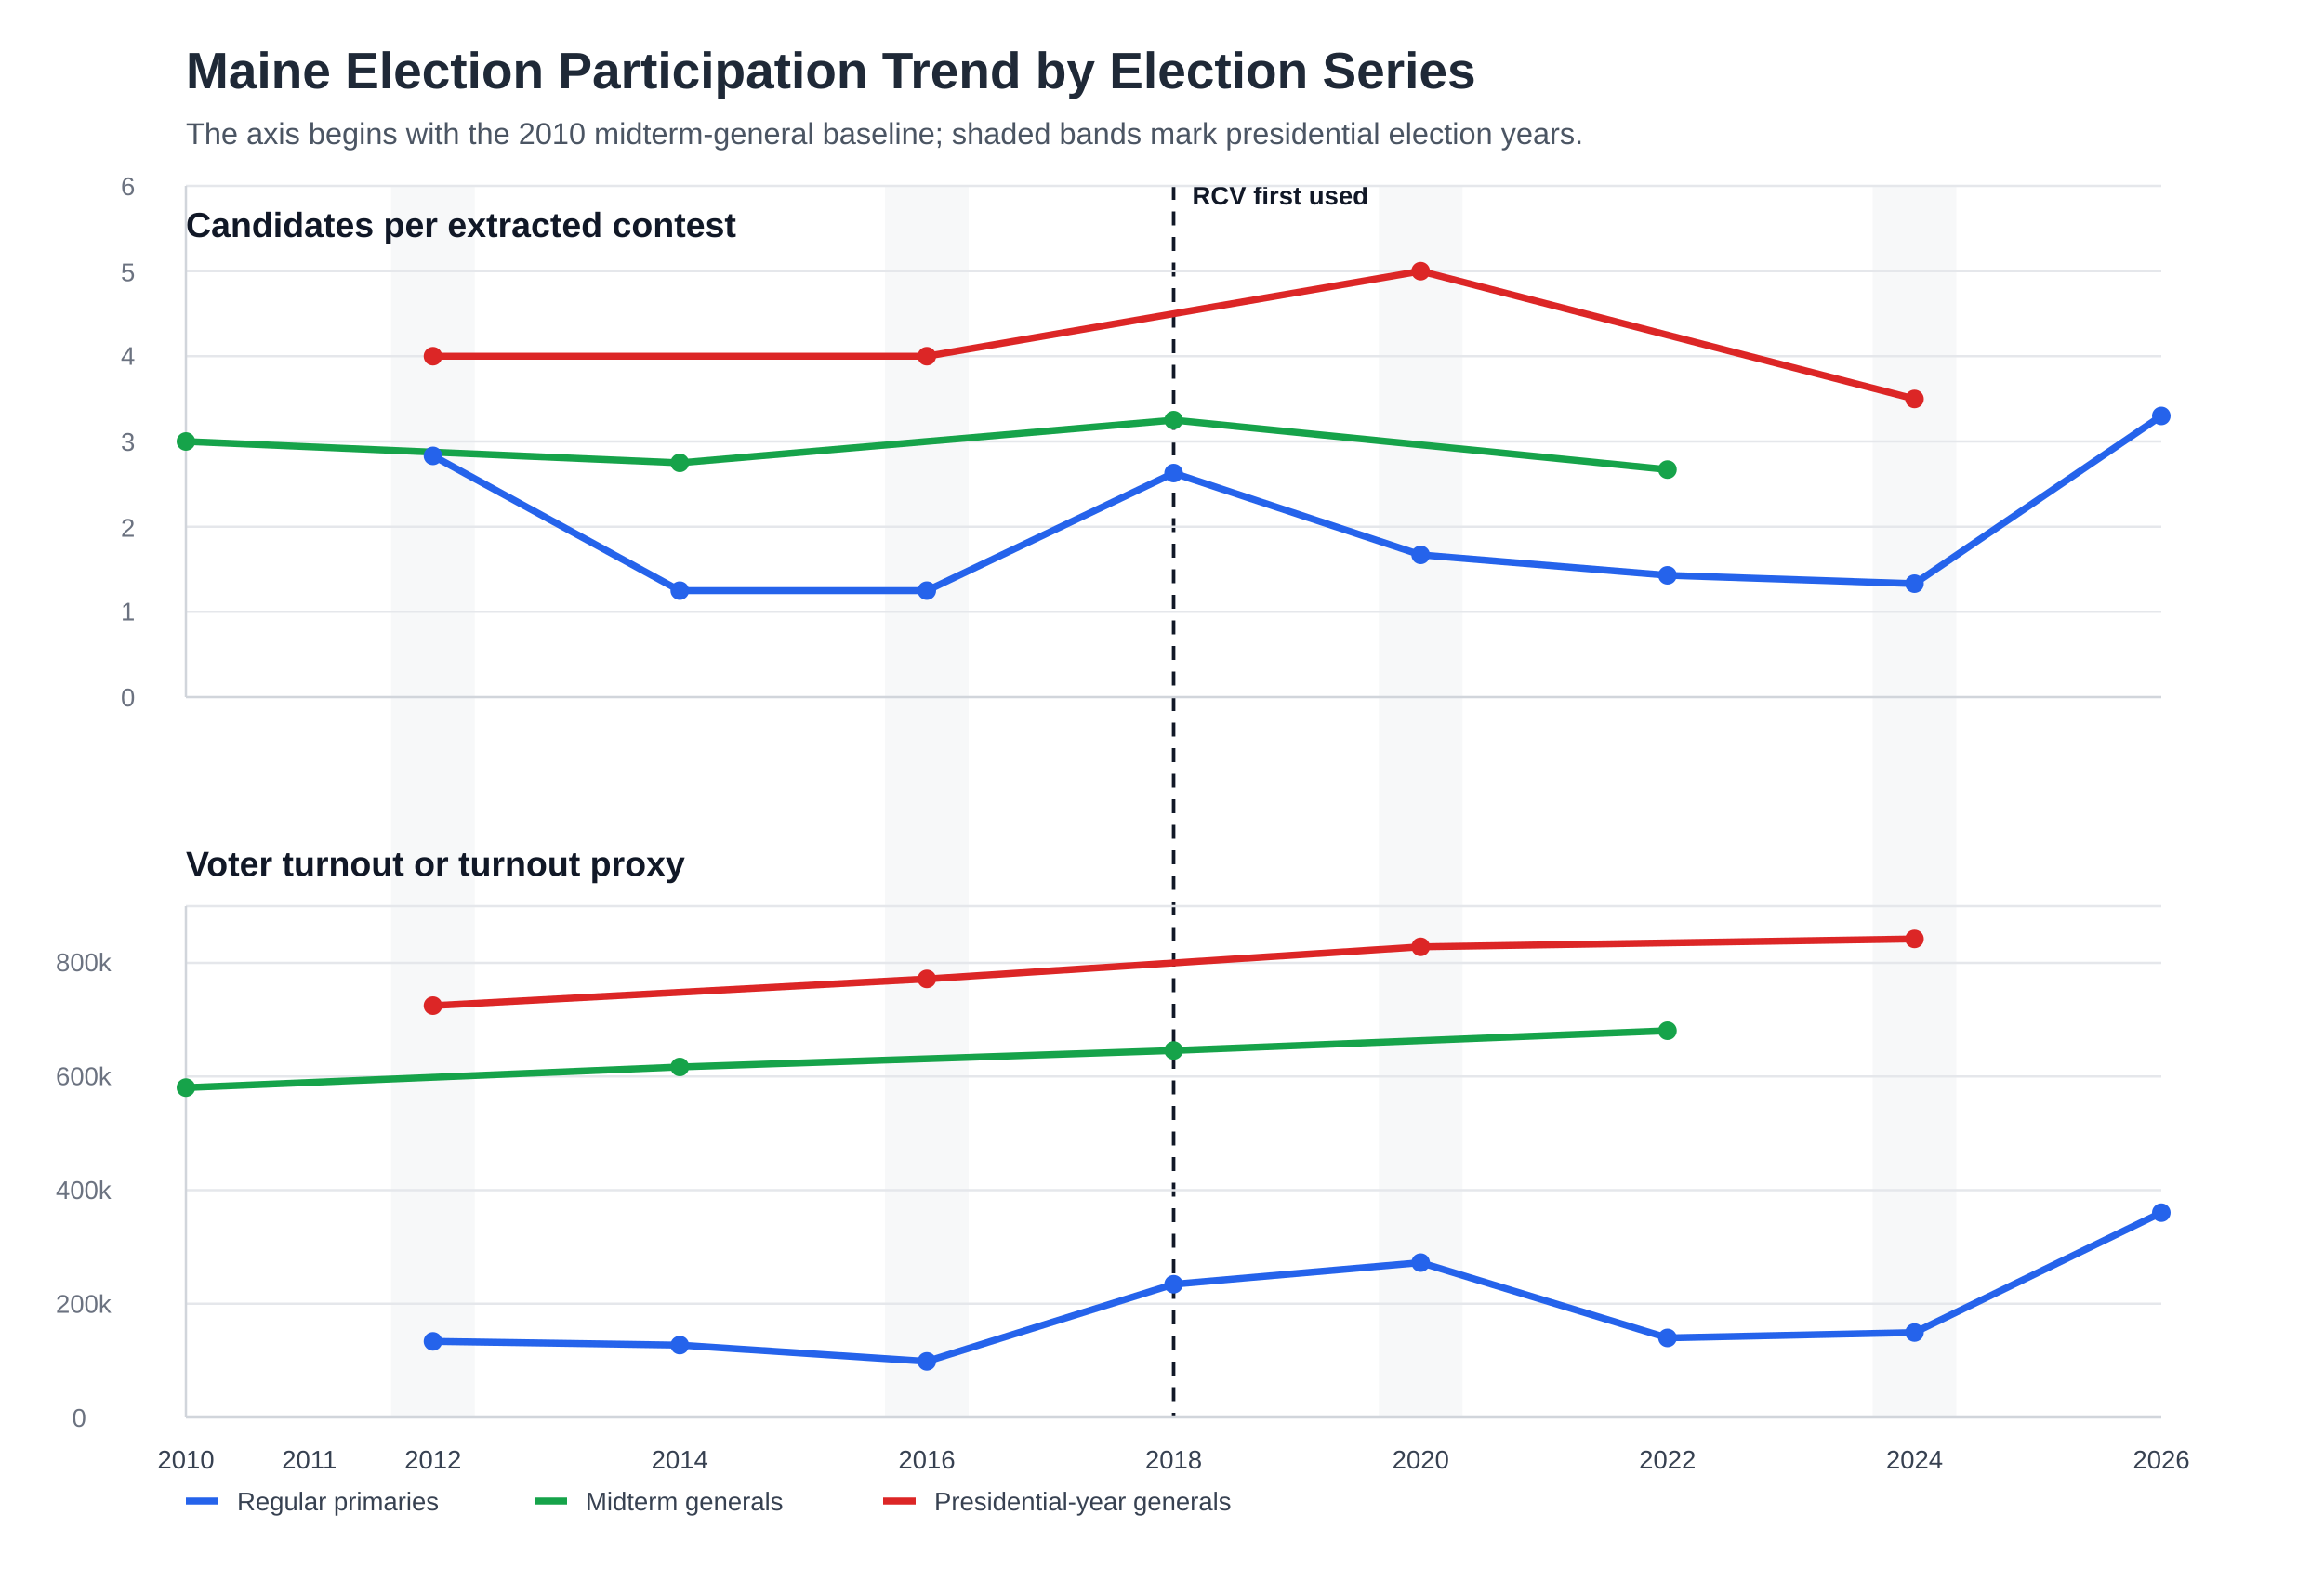
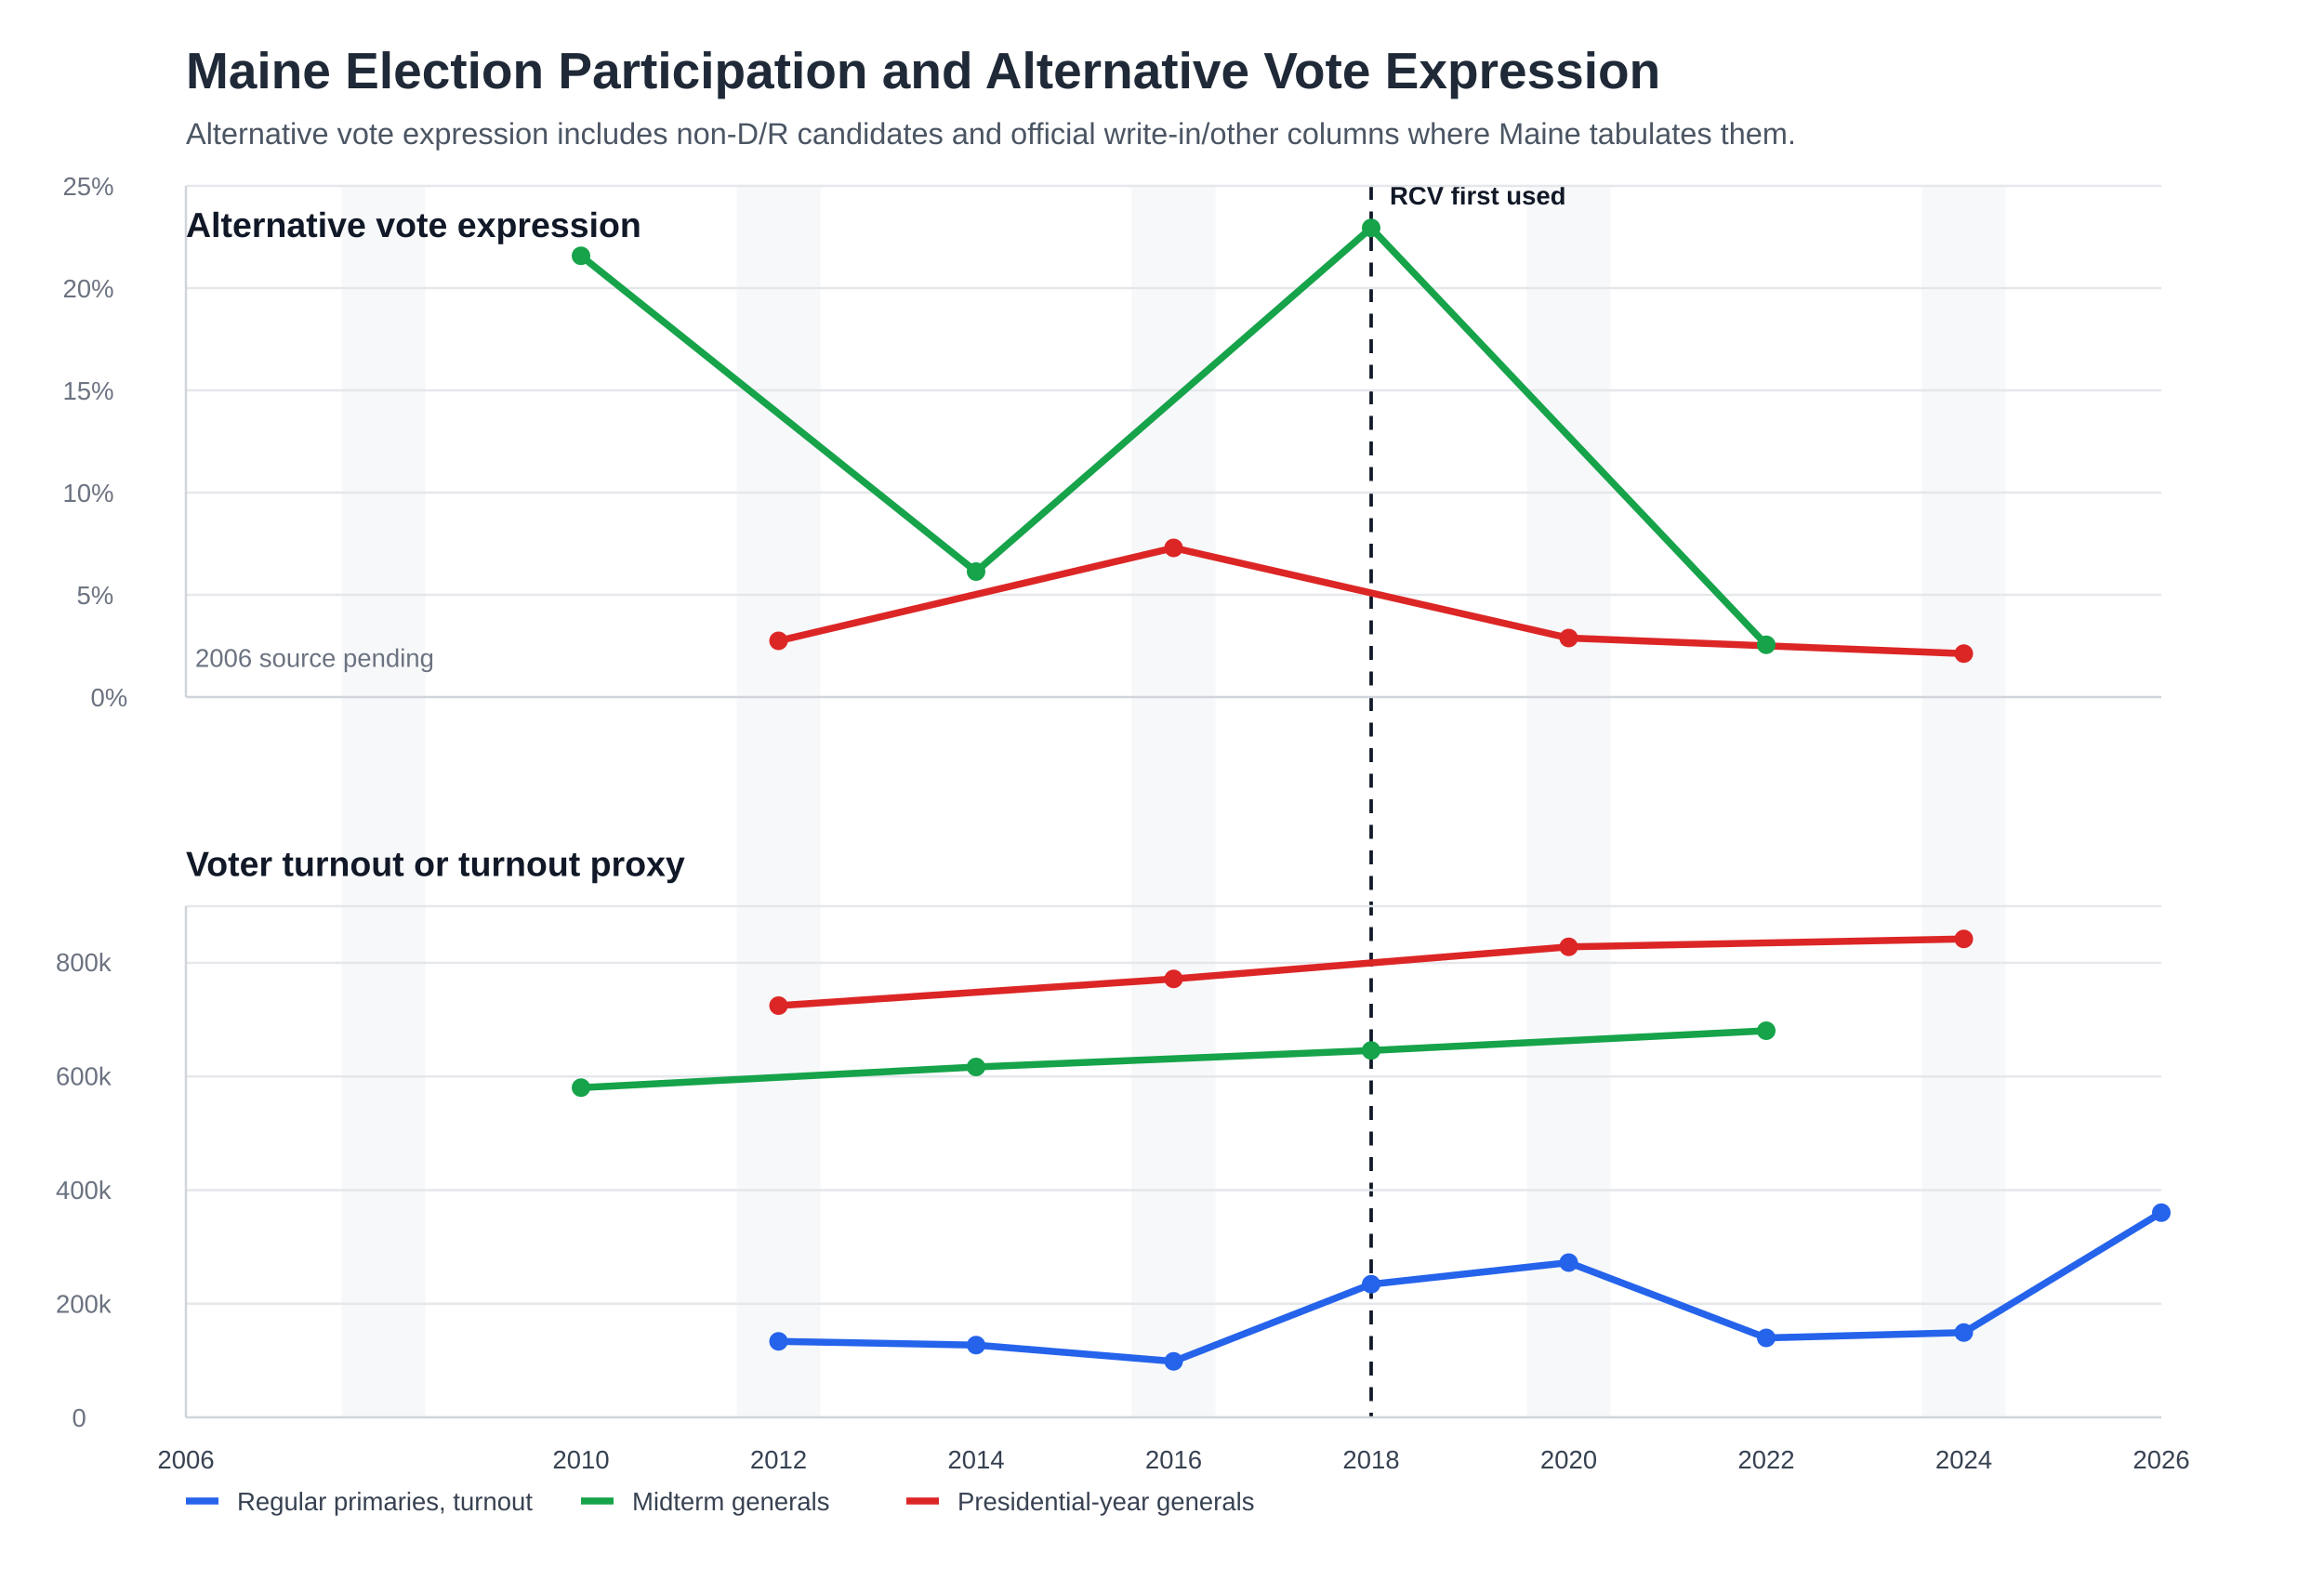
<svg xmlns="http://www.w3.org/2000/svg" width="1000" height="680" viewBox="0 0 1000 680" role="img" aria-labelledby="title desc">
  <rect width="1000" height="680" fill="#ffffff" />
-   <text x="80" y="38" font-family="Arial, sans-serif" font-size="22" font-weight="700" fill="#1f2937">Maine Election Participation Trend by Election Series</text>
-   <text x="80" y="62" font-family="Arial, sans-serif" font-size="13" fill="#4b5563">The axis begins with the 2010 midterm-general baseline; shaded bands mark presidential election years.</text>
+   <text x="80" y="38" font-family="Arial, sans-serif" font-size="22" font-weight="700" fill="#1f2937">Maine Election Participation and Alternative Vote Expression</text>
+   <text x="80" y="62" font-family="Arial, sans-serif" font-size="13" fill="#4b5563">Alternative vote expression includes non-D/R candidates and official write-in/other columns where Maine tabulates them.</text>
  <g fill="#f3f4f6" opacity="0.65">
-     <rect x="168.3" y="80" width="36" height="530" />
-     <rect x="380.8" y="80" width="36" height="530" />
-     <rect x="593.3" y="80" width="36" height="530" />
-     <rect x="805.8" y="80" width="36" height="530" />
+     <rect x="147" y="80" width="36" height="530" />
+     <rect x="317" y="80" width="36" height="530" />
+     <rect x="487" y="80" width="36" height="530" />
+     <rect x="657" y="80" width="36" height="530" />
+     <rect x="827" y="80" width="36" height="530" />
  </g>
-   <line x1="505.0" y1="80" x2="505.0" y2="610" stroke="#111827" stroke-width="1.5" stroke-dasharray="6 5" />
-   <text x="513" y="88" font-family="Arial, sans-serif" font-size="11" font-weight="700" fill="#111827">RCV first used</text>
+   <line x1="590" y1="80" x2="590" y2="610" stroke="#111827" stroke-width="1.5" stroke-dasharray="6 5" />
+   <text x="598" y="88" font-family="Arial, sans-serif" font-size="11" font-weight="700" fill="#111827">RCV first used</text>
  <line x1="80" y1="300" x2="930" y2="300" stroke="#d1d5db" stroke-width="1" />
-   <line x1="80" y1="263.3" x2="930" y2="263.3" stroke="#e5e7eb" stroke-width="1" />
-   <line x1="80" y1="226.7" x2="930" y2="226.7" stroke="#e5e7eb" stroke-width="1" />
-   <line x1="80" y1="190" x2="930" y2="190" stroke="#e5e7eb" stroke-width="1" />
-   <line x1="80" y1="153.3" x2="930" y2="153.3" stroke="#e5e7eb" stroke-width="1" />
-   <line x1="80" y1="116.7" x2="930" y2="116.7" stroke="#e5e7eb" stroke-width="1" />
+   <line x1="80" y1="256" x2="930" y2="256" stroke="#e5e7eb" stroke-width="1" />
+   <line x1="80" y1="212" x2="930" y2="212" stroke="#e5e7eb" stroke-width="1" />
+   <line x1="80" y1="168" x2="930" y2="168" stroke="#e5e7eb" stroke-width="1" />
+   <line x1="80" y1="124" x2="930" y2="124" stroke="#e5e7eb" stroke-width="1" />
  <line x1="80" y1="80" x2="930" y2="80" stroke="#e5e7eb" stroke-width="1" />
  <line x1="80" y1="80" x2="80" y2="300" stroke="#d1d5db" stroke-width="1" />
-   <text x="80" y="102" font-family="Arial, sans-serif" font-size="15" font-weight="700" fill="#111827">Candidates per extracted contest</text>
-   <text x="52" y="304" font-family="Arial, sans-serif" font-size="11" fill="#6b7280">0</text>
-   <text x="52" y="267" font-family="Arial, sans-serif" font-size="11" fill="#6b7280">1</text>
-   <text x="52" y="231" font-family="Arial, sans-serif" font-size="11" fill="#6b7280">2</text>
-   <text x="52" y="194" font-family="Arial, sans-serif" font-size="11" fill="#6b7280">3</text>
-   <text x="52" y="157" font-family="Arial, sans-serif" font-size="11" fill="#6b7280">4</text>
-   <text x="52" y="121" font-family="Arial, sans-serif" font-size="11" fill="#6b7280">5</text>
-   <text x="52" y="84" font-family="Arial, sans-serif" font-size="11" fill="#6b7280">6</text>
-   <polyline fill="none" stroke="#2563eb" stroke-width="3" points="186.3,196.2 292.5,254.2 398.8,254.2 505.0,203.6 611.3,238.8 717.5,247.6 823.8,251.2 930.0,179.0" />
-   <polyline fill="none" stroke="#16a34a" stroke-width="3" points="80.0,190.0 292.5,199.2 505.0,180.8 717.5,202.1" />
-   <polyline fill="none" stroke="#dc2626" stroke-width="3" points="186.3,153.3 398.8,153.3 611.3,116.7 823.8,171.7" />
-   <g fill="#2563eb">
-     <circle cx="186.3" cy="196.2" r="4" />
-     <circle cx="292.5" cy="254.2" r="4" />
-     <circle cx="398.8" cy="254.2" r="4" />
-     <circle cx="505.0" cy="203.6" r="4" />
-     <circle cx="611.3" cy="238.8" r="4" />
-     <circle cx="717.5" cy="247.6" r="4" />
-     <circle cx="823.8" cy="251.2" r="4" />
-     <circle cx="930.0" cy="179.0" r="4" />
-   </g>
+   <text x="80" y="102" font-family="Arial, sans-serif" font-size="15" font-weight="700" fill="#111827">Alternative vote expression</text>
+   <text x="39" y="304" font-family="Arial, sans-serif" font-size="11" fill="#6b7280">0%</text>
+   <text x="33" y="260" font-family="Arial, sans-serif" font-size="11" fill="#6b7280">5%</text>
+   <text x="27" y="216" font-family="Arial, sans-serif" font-size="11" fill="#6b7280">10%</text>
+   <text x="27" y="172" font-family="Arial, sans-serif" font-size="11" fill="#6b7280">15%</text>
+   <text x="27" y="128" font-family="Arial, sans-serif" font-size="11" fill="#6b7280">20%</text>
+   <text x="27" y="84" font-family="Arial, sans-serif" font-size="11" fill="#6b7280">25%</text>
+   <polyline fill="none" stroke="#16a34a" stroke-width="3" points="250.0,110.1 420.0,246.0 590.0,98.1 760.0,277.5" />
+   <polyline fill="none" stroke="#dc2626" stroke-width="3" points="335.0,275.8 505.0,235.8 675.0,274.6 845.0,281.3" />
  <g fill="#16a34a">
-     <circle cx="80.0" cy="190.0" r="4" />
-     <circle cx="292.5" cy="199.2" r="4" />
-     <circle cx="505.0" cy="180.8" r="4" />
-     <circle cx="717.5" cy="202.1" r="4" />
+     <circle cx="250.0" cy="110.1" r="4" />
+     <circle cx="420.0" cy="246.0" r="4" />
+     <circle cx="590.0" cy="98.1" r="4" />
+     <circle cx="760.0" cy="277.5" r="4" />
  </g>
  <g fill="#dc2626">
-     <circle cx="186.3" cy="153.3" r="4" />
-     <circle cx="398.8" cy="153.3" r="4" />
-     <circle cx="611.3" cy="116.7" r="4" />
-     <circle cx="823.8" cy="171.7" r="4" />
+     <circle cx="335.0" cy="275.8" r="4" />
+     <circle cx="505.0" cy="235.8" r="4" />
+     <circle cx="675.0" cy="274.6" r="4" />
+     <circle cx="845.0" cy="281.3" r="4" />
  </g>
+   <text x="84" y="287" font-family="Arial, sans-serif" font-size="11" fill="#6b7280">2006 source pending</text>
  <line x1="80" y1="610" x2="930" y2="610" stroke="#d1d5db" stroke-width="1" />
  <line x1="80" y1="561.1" x2="930" y2="561.1" stroke="#e5e7eb" stroke-width="1" />
  <line x1="80" y1="512.2" x2="930" y2="512.2" stroke="#e5e7eb" stroke-width="1" />
  <line x1="80" y1="463.3" x2="930" y2="463.3" stroke="#e5e7eb" stroke-width="1" />
  <line x1="80" y1="414.4" x2="930" y2="414.4" stroke="#e5e7eb" stroke-width="1" />
  <line x1="80" y1="390" x2="930" y2="390" stroke="#e5e7eb" stroke-width="1" />
  <line x1="80" y1="390" x2="80" y2="610" stroke="#d1d5db" stroke-width="1" />
  <text x="80" y="377" font-family="Arial, sans-serif" font-size="15" font-weight="700" fill="#111827">Voter turnout or turnout proxy</text>
  <text x="31" y="614" font-family="Arial, sans-serif" font-size="11" fill="#6b7280">0</text>
  <text x="24" y="565" font-family="Arial, sans-serif" font-size="11" fill="#6b7280">200k</text>
  <text x="24" y="516" font-family="Arial, sans-serif" font-size="11" fill="#6b7280">400k</text>
  <text x="24" y="467" font-family="Arial, sans-serif" font-size="11" fill="#6b7280">600k</text>
  <text x="24" y="418" font-family="Arial, sans-serif" font-size="11" fill="#6b7280">800k</text>
-   <polyline fill="none" stroke="#2563eb" stroke-width="3" points="186.3,577.3 292.5,578.9 398.8,585.9 505.0,552.7 611.3,543.4 717.5,575.8 823.8,573.5 930.0,521.9" />
-   <polyline fill="none" stroke="#16a34a" stroke-width="3" points="80.0,468.1 292.5,459.2 505.0,452.1 717.5,443.6" />
-   <polyline fill="none" stroke="#dc2626" stroke-width="3" points="186.3,432.8 398.8,421.3 611.3,407.5 823.8,404.1" />
+   <polyline fill="none" stroke="#2563eb" stroke-width="3" points="335.0,577.3 420.0,578.9 505.0,585.9 590.0,552.7 675.0,543.4 760.0,575.8 845.0,573.5 930.0,521.9" />
+   <polyline fill="none" stroke="#16a34a" stroke-width="3" points="250.0,468.1 420.0,459.2 590.0,452.1 760.0,443.6" />
+   <polyline fill="none" stroke="#dc2626" stroke-width="3" points="335.0,432.8 505.0,421.3 675.0,407.5 845.0,404.1" />
  <g fill="#2563eb">
-     <circle cx="186.3" cy="577.3" r="4" />
-     <circle cx="292.5" cy="578.9" r="4" />
-     <circle cx="398.8" cy="585.9" r="4" />
-     <circle cx="505.0" cy="552.7" r="4" />
-     <circle cx="611.3" cy="543.4" r="4" />
-     <circle cx="717.5" cy="575.8" r="4" />
-     <circle cx="823.8" cy="573.5" r="4" />
+     <circle cx="335.0" cy="577.3" r="4" />
+     <circle cx="420.0" cy="578.9" r="4" />
+     <circle cx="505.0" cy="585.9" r="4" />
+     <circle cx="590.0" cy="552.7" r="4" />
+     <circle cx="675.0" cy="543.4" r="4" />
+     <circle cx="760.0" cy="575.8" r="4" />
+     <circle cx="845.0" cy="573.5" r="4" />
    <circle cx="930.0" cy="521.9" r="4" />
  </g>
  <g fill="#16a34a">
-     <circle cx="80.0" cy="468.1" r="4" />
-     <circle cx="292.5" cy="459.2" r="4" />
-     <circle cx="505.0" cy="452.1" r="4" />
-     <circle cx="717.5" cy="443.6" r="4" />
+     <circle cx="250.0" cy="468.1" r="4" />
+     <circle cx="420.0" cy="459.2" r="4" />
+     <circle cx="590.0" cy="452.1" r="4" />
+     <circle cx="760.0" cy="443.6" r="4" />
  </g>
  <g fill="#dc2626">
-     <circle cx="186.3" cy="432.8" r="4" />
-     <circle cx="398.8" cy="421.3" r="4" />
-     <circle cx="611.3" cy="407.5" r="4" />
-     <circle cx="823.8" cy="404.1" r="4" />
+     <circle cx="335.0" cy="432.8" r="4" />
+     <circle cx="505.0" cy="421.3" r="4" />
+     <circle cx="675.0" cy="407.5" r="4" />
+     <circle cx="845.0" cy="404.1" r="4" />
  </g>
  <g font-family="Arial, sans-serif" font-size="11" fill="#374151">
-     <text x="80.0" y="632" text-anchor="middle">2010</text>
-     <text x="133.1" y="632" text-anchor="middle">2011</text>
-     <text x="186.3" y="632" text-anchor="middle">2012</text>
-     <text x="292.5" y="632" text-anchor="middle">2014</text>
-     <text x="398.8" y="632" text-anchor="middle">2016</text>
-     <text x="505.0" y="632" text-anchor="middle">2018</text>
-     <text x="611.3" y="632" text-anchor="middle">2020</text>
-     <text x="717.5" y="632" text-anchor="middle">2022</text>
-     <text x="823.8" y="632" text-anchor="middle">2024</text>
+     <text x="80.0" y="632" text-anchor="middle">2006</text>
+     <text x="250.0" y="632" text-anchor="middle">2010</text>
+     <text x="335.0" y="632" text-anchor="middle">2012</text>
+     <text x="420.0" y="632" text-anchor="middle">2014</text>
+     <text x="505.0" y="632" text-anchor="middle">2016</text>
+     <text x="590.0" y="632" text-anchor="middle">2018</text>
+     <text x="675.0" y="632" text-anchor="middle">2020</text>
+     <text x="760.0" y="632" text-anchor="middle">2022</text>
+     <text x="845.0" y="632" text-anchor="middle">2024</text>
    <text x="930.0" y="632" text-anchor="middle">2026</text>
  </g>
  <line x1="80" y1="646" x2="94" y2="646" stroke="#2563eb" stroke-width="3" />
-   <text x="102" y="650" font-family="Arial, sans-serif" font-size="11" fill="#374151">Regular primaries</text>
-   <line x1="230" y1="646" x2="244" y2="646" stroke="#16a34a" stroke-width="3" />
-   <text x="252" y="650" font-family="Arial, sans-serif" font-size="11" fill="#374151">Midterm generals</text>
-   <line x1="380" y1="646" x2="394" y2="646" stroke="#dc2626" stroke-width="3" />
-   <text x="402" y="650" font-family="Arial, sans-serif" font-size="11" fill="#374151">Presidential-year generals</text>
+   <text x="102" y="650" font-family="Arial, sans-serif" font-size="11" fill="#374151">Regular primaries, turnout</text>
+   <line x1="250" y1="646" x2="264" y2="646" stroke="#16a34a" stroke-width="3" />
+   <text x="272" y="650" font-family="Arial, sans-serif" font-size="11" fill="#374151">Midterm generals</text>
+   <line x1="390" y1="646" x2="404" y2="646" stroke="#dc2626" stroke-width="3" />
+   <text x="412" y="650" font-family="Arial, sans-serif" font-size="11" fill="#374151">Presidential-year generals</text>
</svg>
